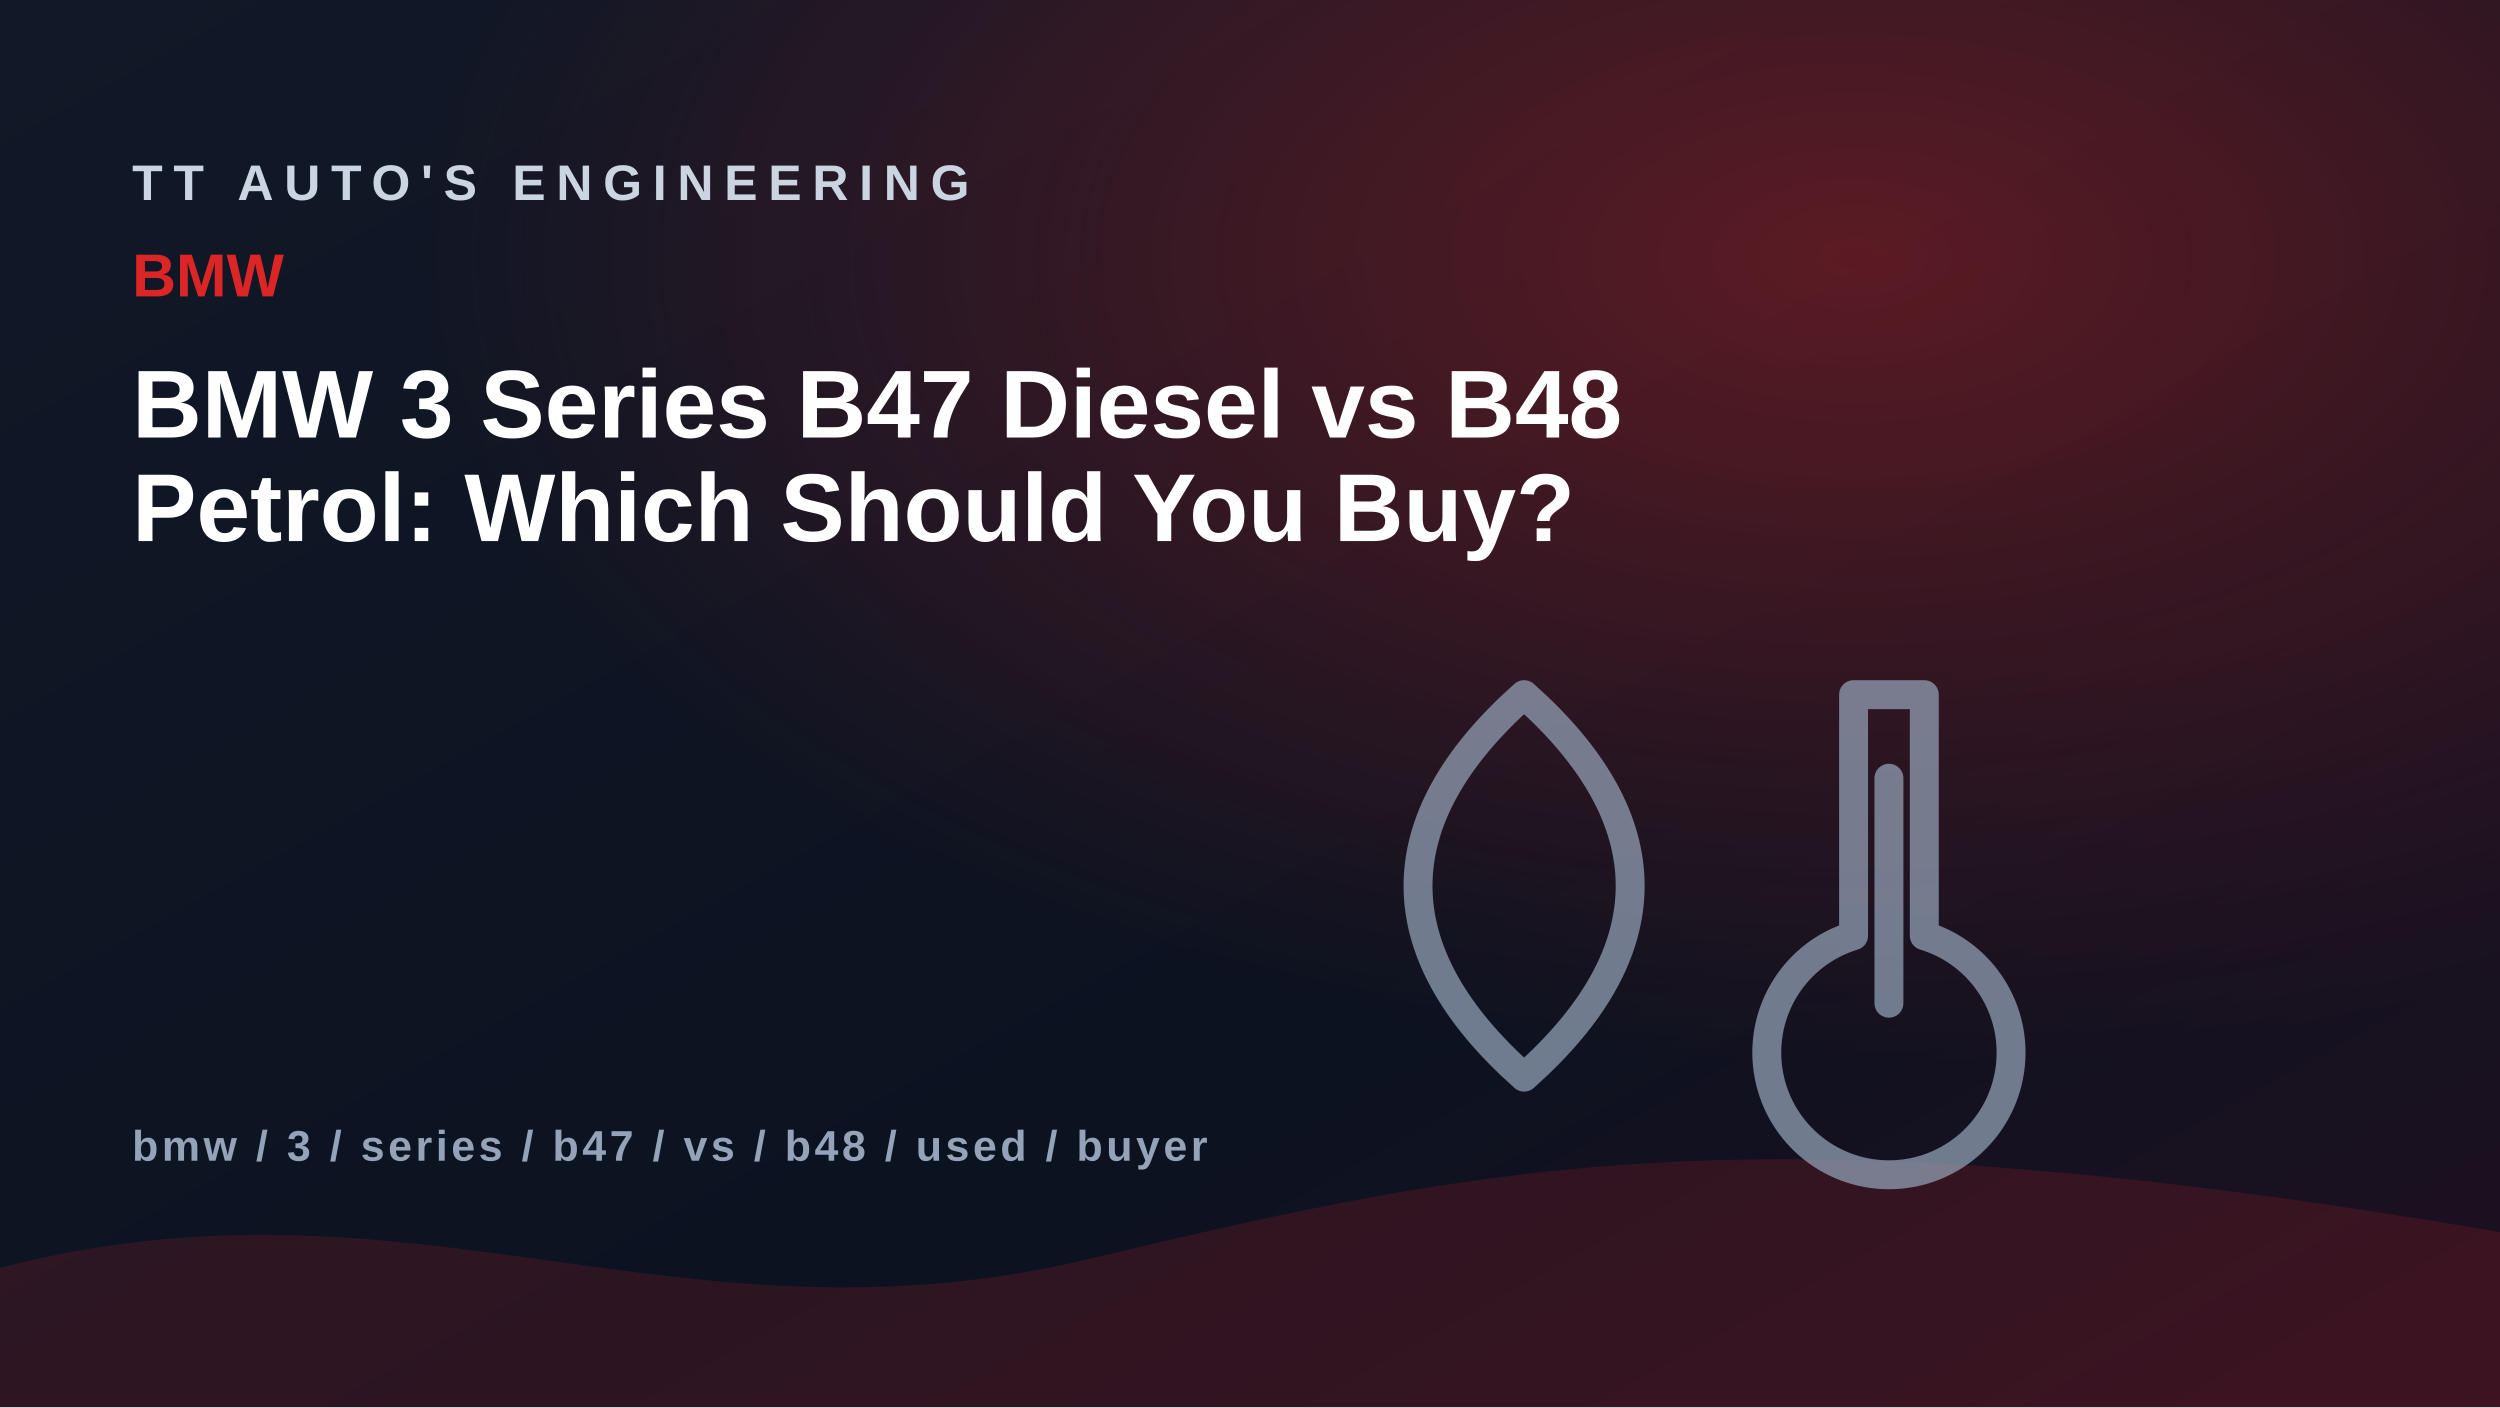
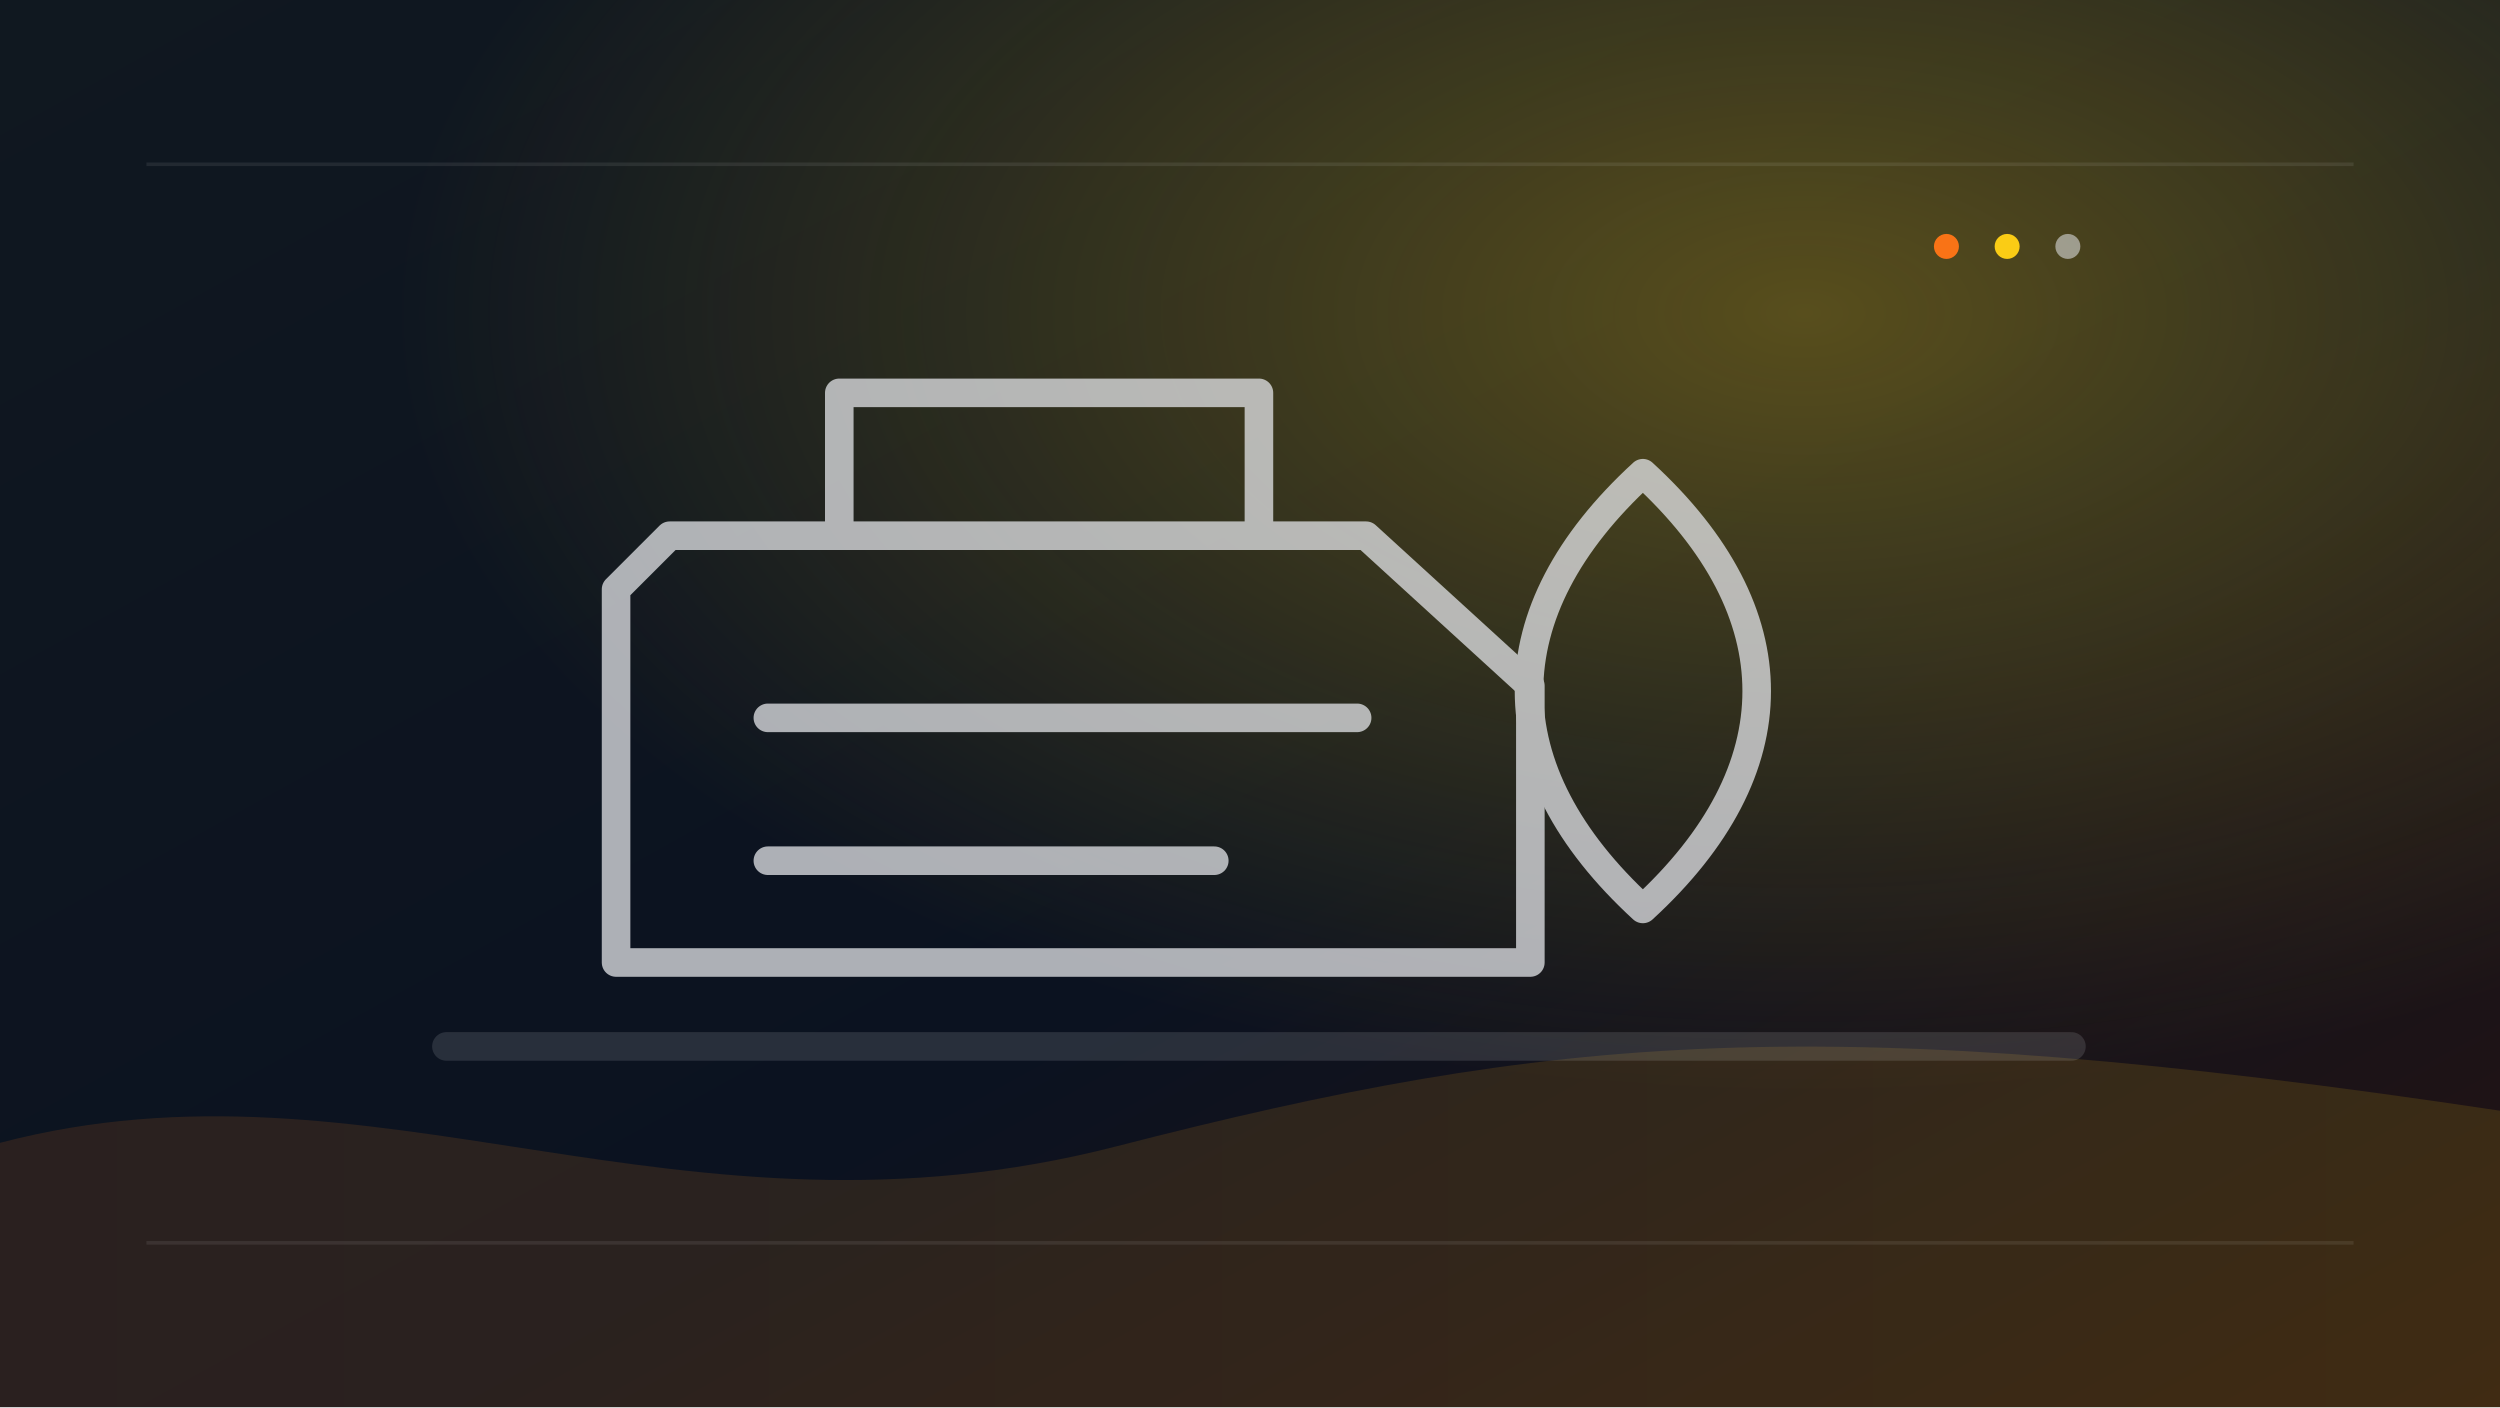
<svg xmlns="http://www.w3.org/2000/svg" width="1400" height="788" viewBox="0 0 1400 788">
  <defs>
-     <linearGradient id="g" x1="0" x2="1" y1="0" y2="1">
-       <stop stop-color="#111827" />
-       <stop offset="0.62" stop-color="#0b1220" />
-       <stop offset="1" stop-color="#1f1020" />
+     <linearGradient id="bg" x1="0" x2="1" y1="0" y2="1">
+       <stop stop-color="#101820" />
+       <stop offset=".58" stop-color="#0b1220" />
+       <stop offset="1" stop-color="#251312" />
    </linearGradient>
-     <radialGradient id="r" cx="74%" cy="18%" r="58%">
-       <stop stop-color="#dc2626" stop-opacity="0.38" />
-       <stop offset="1" stop-color="#dc2626" stop-opacity="0" />
+     <radialGradient id="glow" cx="72%" cy="22%" r="56%">
+       <stop stop-color="#facc15" stop-opacity=".32" />
+       <stop offset="1" stop-color="#facc15" stop-opacity="0" />
    </radialGradient>
+     <linearGradient id="line" x1="0" x2="1">
+       <stop stop-color="#f97316" />
+       <stop offset="1" stop-color="#facc15" />
+     </linearGradient>
  </defs>
-   <rect width="1400" height="788" fill="url(#g)" />
-   <rect width="1400" height="788" fill="url(#r)" />
-   <path d="M0 710 C 230 650 380 760 610 705 S 990 620 1400 690 L 1400 788 L 0 788 Z" fill="#dc2626" opacity="0.16" />
-   <g fill="none" stroke="#94a3b8" stroke-width="18" stroke-linecap="round" stroke-linejoin="round" opacity="0.72" transform="translate(570 92) scale(0.9)">
-     <path d="M315 330c88 78 88 160 0 238-88-78-88-160 0-238z" />
-     <path d="M520 330v150a76 76 0 1 0 44 0V330z" />
-     <path d="M542 382v140" />
+   <rect width="1400" height="788" fill="url(#bg)" />
+   <rect width="1400" height="788" fill="url(#glow)" />
+   <path d="M0 640 C 210 585 380 705 625 642 S 1020 565 1400 622 L1400 788 L0 788Z" fill="url(#line)" opacity=".13" />
+   <path d="M82 92h1236M82 696h1236" stroke="#fff" stroke-opacity=".08" stroke-width="2" />
+   <g opacity=".74" fill="none" stroke="#e5e7eb" stroke-width="16" stroke-linecap="round" stroke-linejoin="round">
+     <path d="M375 300h390l92 84v155H345V330z" />
+     <path d="M470 300v-80h235v80M430 402h330M430 482h250" />
+     <path d="M920 265c85 78 85 166 0 244-85-78-85-166 0-244z" />
+     <path d="M250 586h910" opacity=".18" />
  </g>
-   <text x="74" y="112" class="eyebrow">TT AUTO'S ENGINEERING</text>
-   <text x="74" y="166" class="kicker">BMW</text>
-   <text x="74" y="245" class="title">BMW 3 Series B47 Diesel vs B48</text>
-   <text x="74" y="303" class="title">Petrol: Which Should You Buy?</text>
-   <text x="74" y="650" class="slug">bmw / 3 / series / b47 / vs / b48 / used / buyer</text>
-   <style>.eyebrow{font:700 28px Arial,sans-serif;fill:#cbd5e1;letter-spacing:6px}.kicker{font:800 34px Arial,sans-serif;fill:#dc2626}.title{font:900 54px Arial,sans-serif;fill:#fff}.slug{font:700 24px Arial,sans-serif;fill:#94a3b8;letter-spacing:2px}</style>
+   <circle cx="1090" cy="138" r="7" fill="#f97316" />
+   <circle cx="1124" cy="138" r="7" fill="#facc15" />
+   <circle cx="1158" cy="138" r="7" fill="#e5e7eb" opacity=".55" />
</svg>
